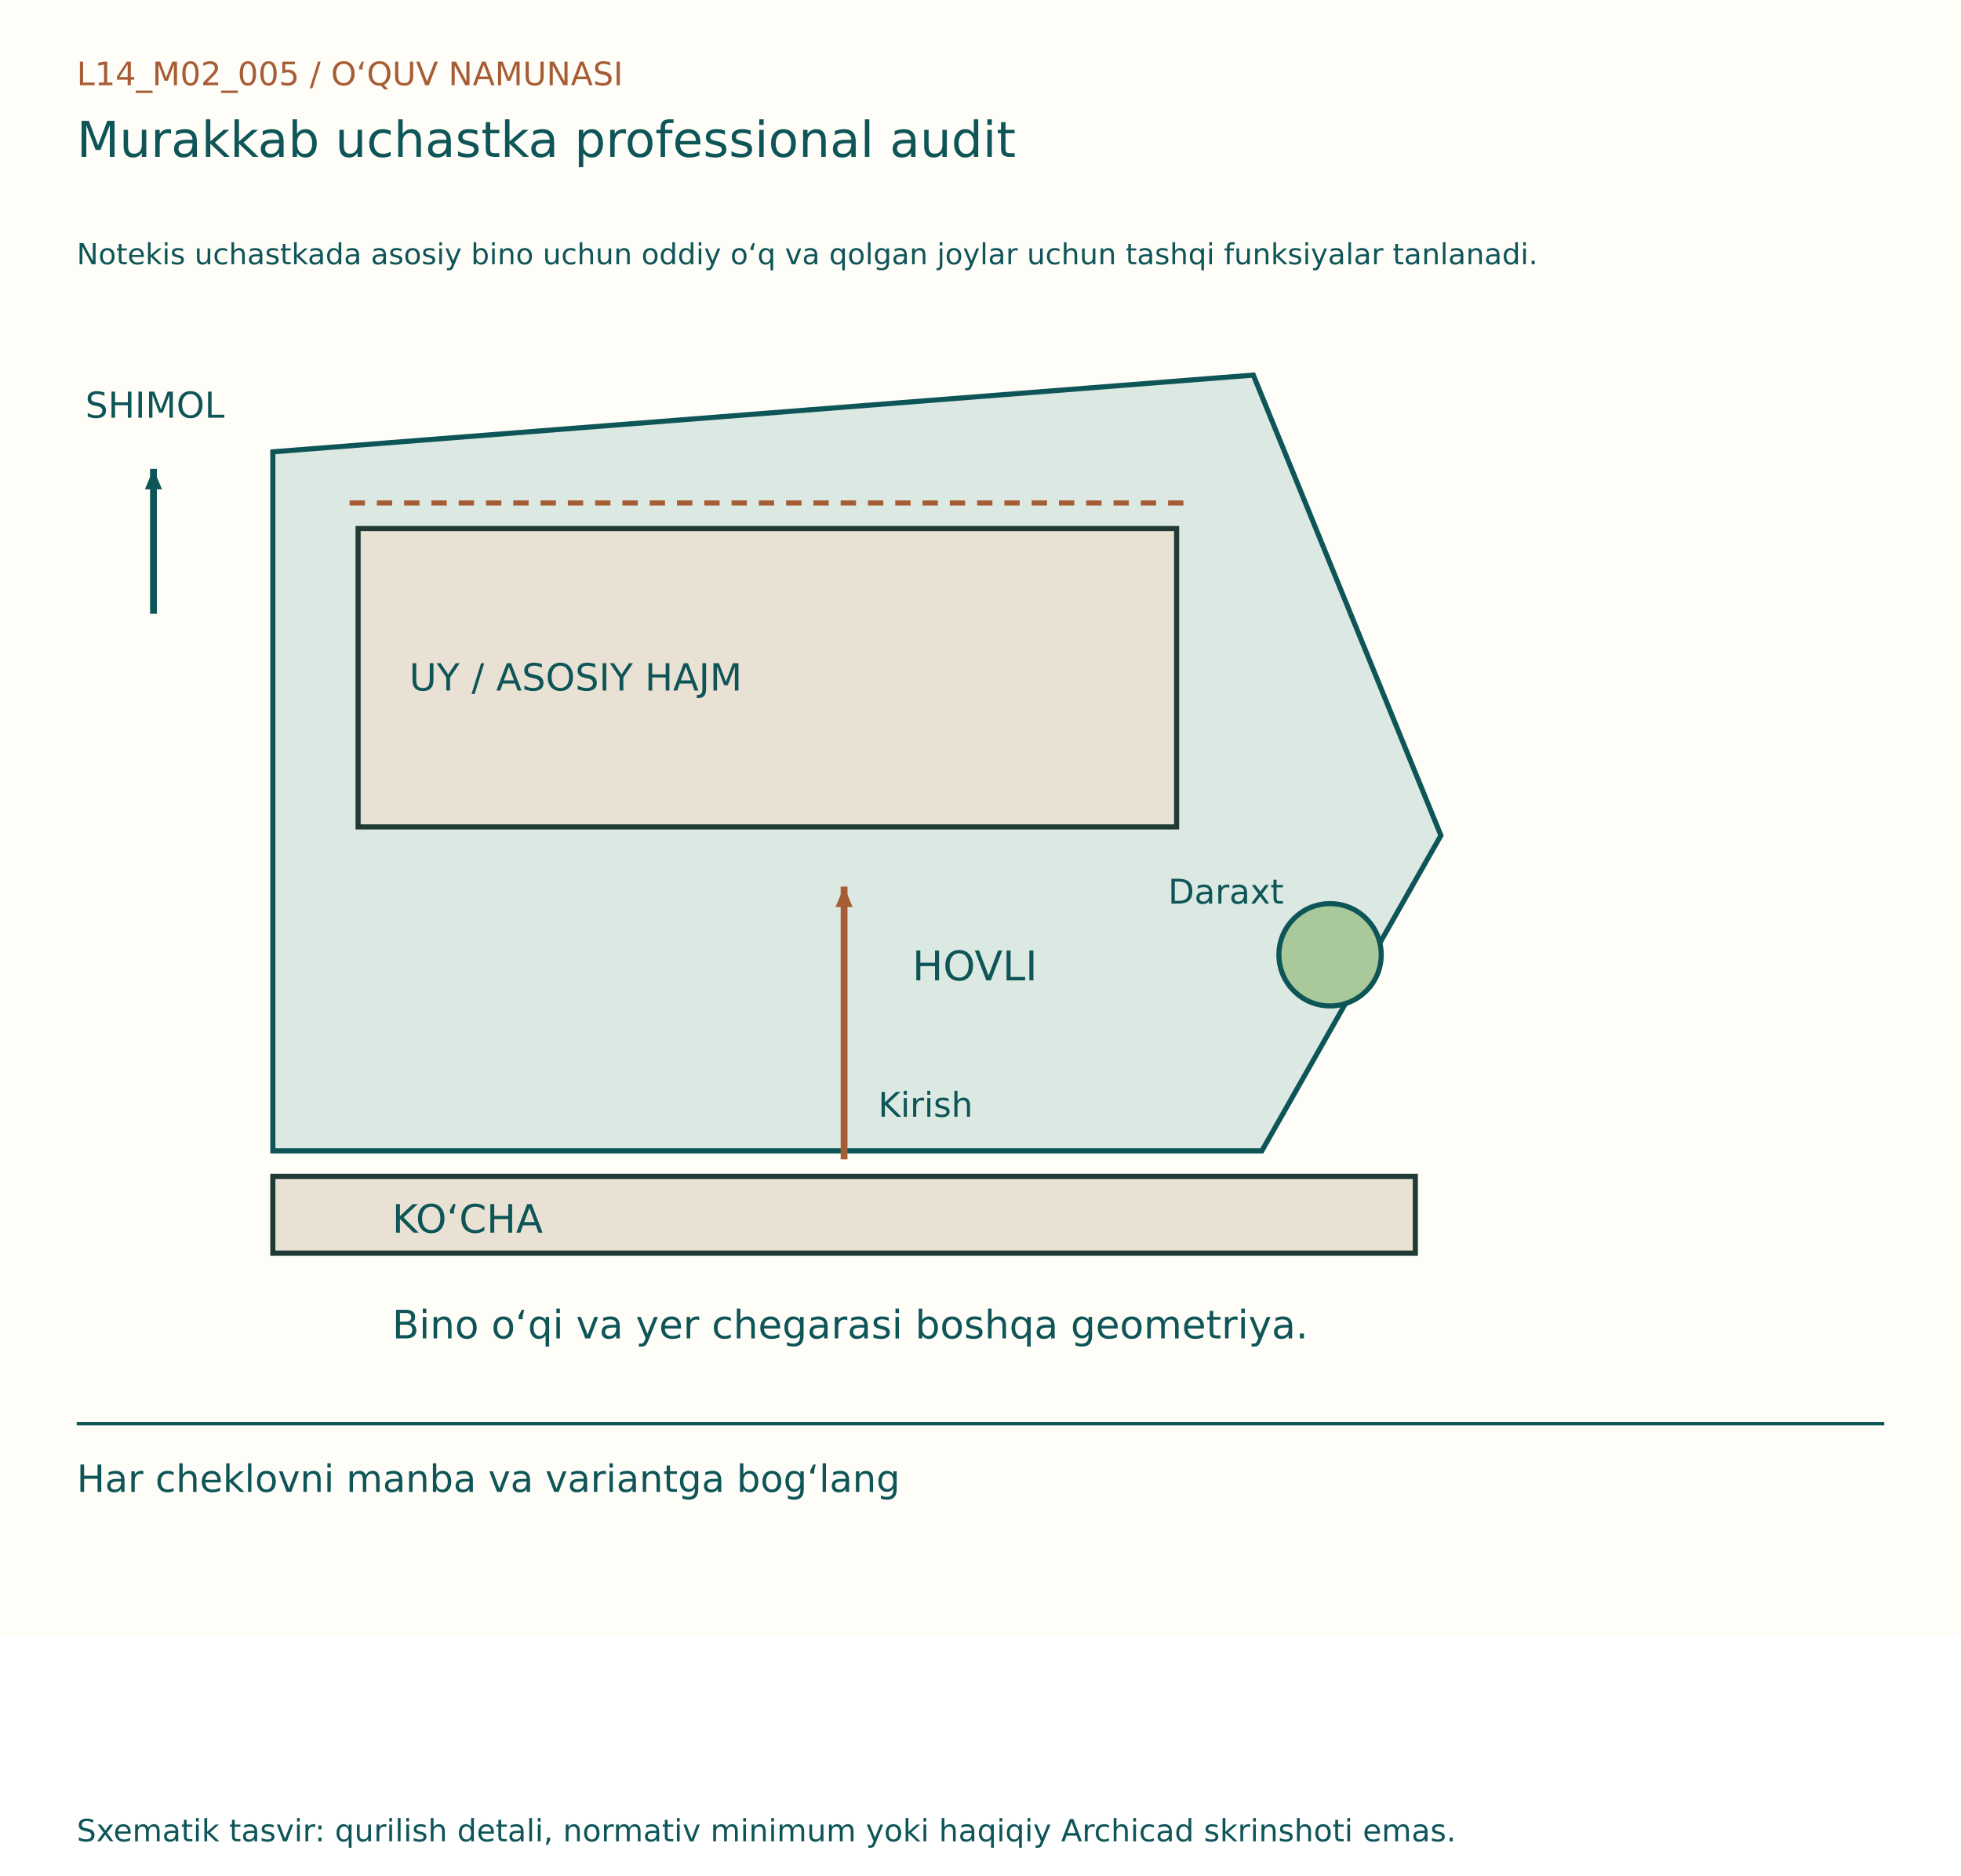
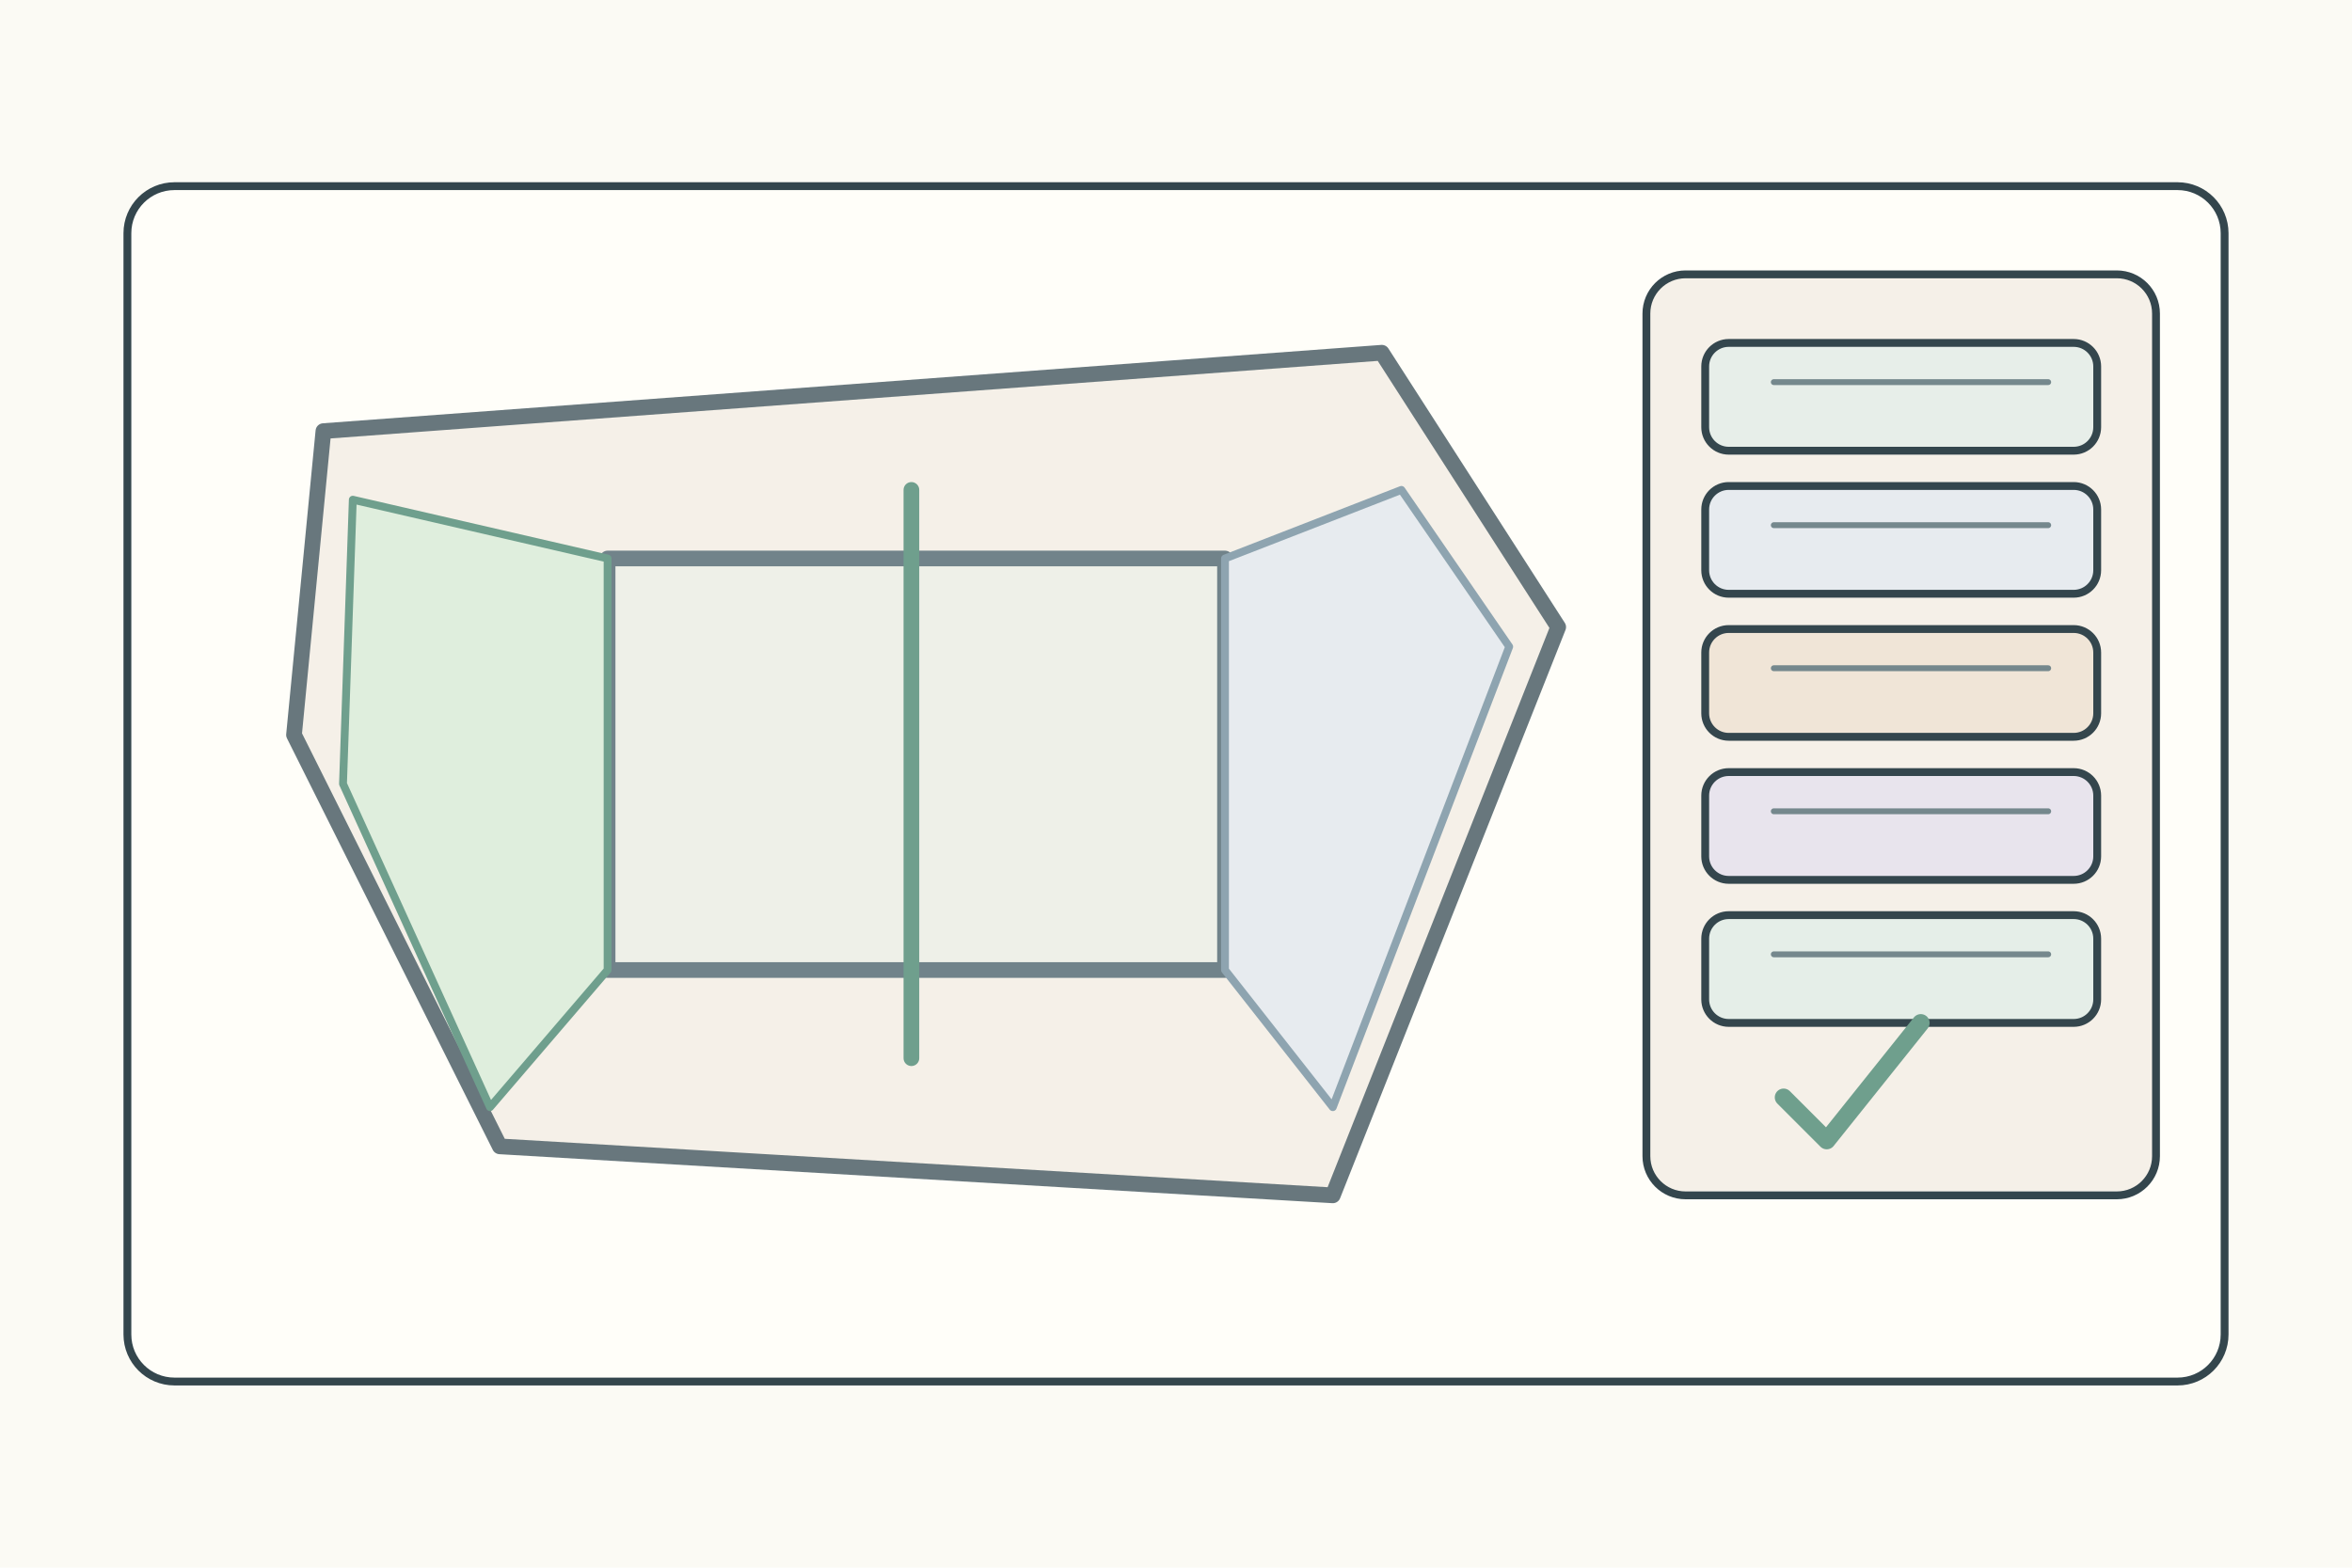
- <svg xmlns="http://www.w3.org/2000/svg" width="1150" height="1100" viewBox="0 0 1150 1100">
-   <rect width="1150" height="960" fill="#FFFDF7" />
-   <g font-family="DejaVu Sans, Segoe UI, sans-serif">
-     <text x="45" y="50" font-size="19" fill="#A65D35">L14_M02_005  /  O‘QUV NAMUNASI</text>
-     <text x="45" y="92" font-size="29" fill="#0E5558">Murakkab uchastka professional audit</text>
-     <text x="45" y="155" font-size="17" fill="#0E5558">Notekis uchastkada asosiy bino uchun oddiy o‘q va qolgan joylar uchun tashqi funksiyalar tanlanadi.</text>
-     <g transform="translate(0,80)">
-       <polygon points="160,185 735,140 845,410 740,595 160,595" fill="#DBE9E2" stroke="#0E5558" stroke-width="3" />
-       <rect x="160" y="610" width="670" height="45" fill="#E9E1D3" stroke="#203B36" stroke-width="3" />
-       <text x="230" y="643" font-size="23" fill="#0E5558">KO‘CHA</text>
-       <line x1="90" y1="280" x2="90" y2="195" stroke="#0E5558" stroke-width="4" />
-       <path d="M90, 195 l-12,-5 l0,10 Z" fill="#0E5558" transform="rotate(-90.0 90 195)" />
-       <text x="50" y="165" font-size="21" fill="#0E5558">SHIMOL</text>
-       <rect x="210" y="230" width="480" height="175" fill="#E9E1D3" stroke="#203B36" stroke-width="3" />
-       <text x="240" y="325" font-size="22" fill="#0E5558">UY / ASOSIY HAJM</text>
-       <text x="535.0" y="495" font-size="24" fill="#0E5558">HOVLI</text>
-       <line x1="495.0" y1="600" x2="495.0" y2="440" stroke="#A65D35" stroke-width="4" />
-       <path d="M495.0, 440 l-12,-5 l0,10 Z" fill="#A65D35" transform="rotate(-90.0 495.0 440)" />
-       <text x="515.0" y="575" font-size="20" fill="#0E5558">Kirish</text>
-       <circle cx="780" cy="480" r="30" fill="#A9C99A" stroke="#0E5558" stroke-width="3" />
-       <text x="685" y="450" font-size="20" fill="#0E5558">Daraxt</text>
-       <line x1="205" y1="215" x2="695" y2="215" stroke="#A65D35" stroke-width="3" stroke-dasharray="9 7" />
-       <text x="230" y="705" font-size="23" fill="#0E5558">Bino o‘qi va yer chegarasi boshqa geometriya.</text>
+ <svg xmlns="http://www.w3.org/2000/svg" width="1200" height="800">
+   <rect width="1200" height="800" fill="#fbfaf4" />
+   <g stroke="#34464d" stroke-width="4" fill="none" stroke-linecap="round" stroke-linejoin="round">
+     <rect x="65" y="95" width="1070" height="610" rx="24" fill="#fffef9" />
+     <g transform="translate(105 140)">
+       <path d="M60 80L600 40L690 180L575 470L150 445L45 235Z" fill="#f5f0e8" stroke="#68777d" stroke-width="8" />
+       <rect x="205" y="145" width="315" height="210" fill="#eef0e8" stroke="#71838a" stroke-width="8" />
+       <path d="M360 110v290" stroke="#6f9f8d" stroke-width="8" />
+       <path d="M75 115L205 145L205 355L145 425L70 260Z" fill="#dfeedd" stroke="#6f9f8d" stroke-width="4" />
+       <path d="M520 145L610 110L665 190L575 425L520 355Z" fill="#e7ebef" stroke="#8ea4b0" stroke-width="4" />
+       <g transform="translate(735 0)">
+         <rect width="260" height="470" rx="20" fill="#f5f0e8" />
+         <rect x="30" y="35" width="200" height="55" rx="12" fill="#e7eee9" />
+         <rect x="30" y="108" width="200" height="55" rx="12" fill="#e7ebef" />
+         <rect x="30" y="181" width="200" height="55" rx="12" fill="#f0e5d7" />
+         <rect x="30" y="254" width="200" height="55" rx="12" fill="#e8e4ed" />
+         <rect x="30" y="327" width="200" height="55" rx="12" fill="#e5eee8" />
+         <path d="M65 55h140M65 128h140M65 201h140M65 274h140M65 347h140" stroke="#75888d" stroke-width="3" />
+         <path d="M70 420l22 22 48-60" stroke="#6f9f8d" stroke-width="9" />
+       </g>
    </g>
-     <line x1="45" y1="835" x2="1105" y2="835" stroke="#0E5558" stroke-width="2" />
-     <text x="45" y="875" font-size="22" fill="#0E5558">Har cheklovni manba va variantga bog‘lang</text>
-     <text x="45" y="1080" font-size="18" fill="#0E5558">Sxematik tasvir: qurilish detali, normativ minimum yoki haqiqiy Archicad skrinshoti emas.</text>
  </g>
</svg>
